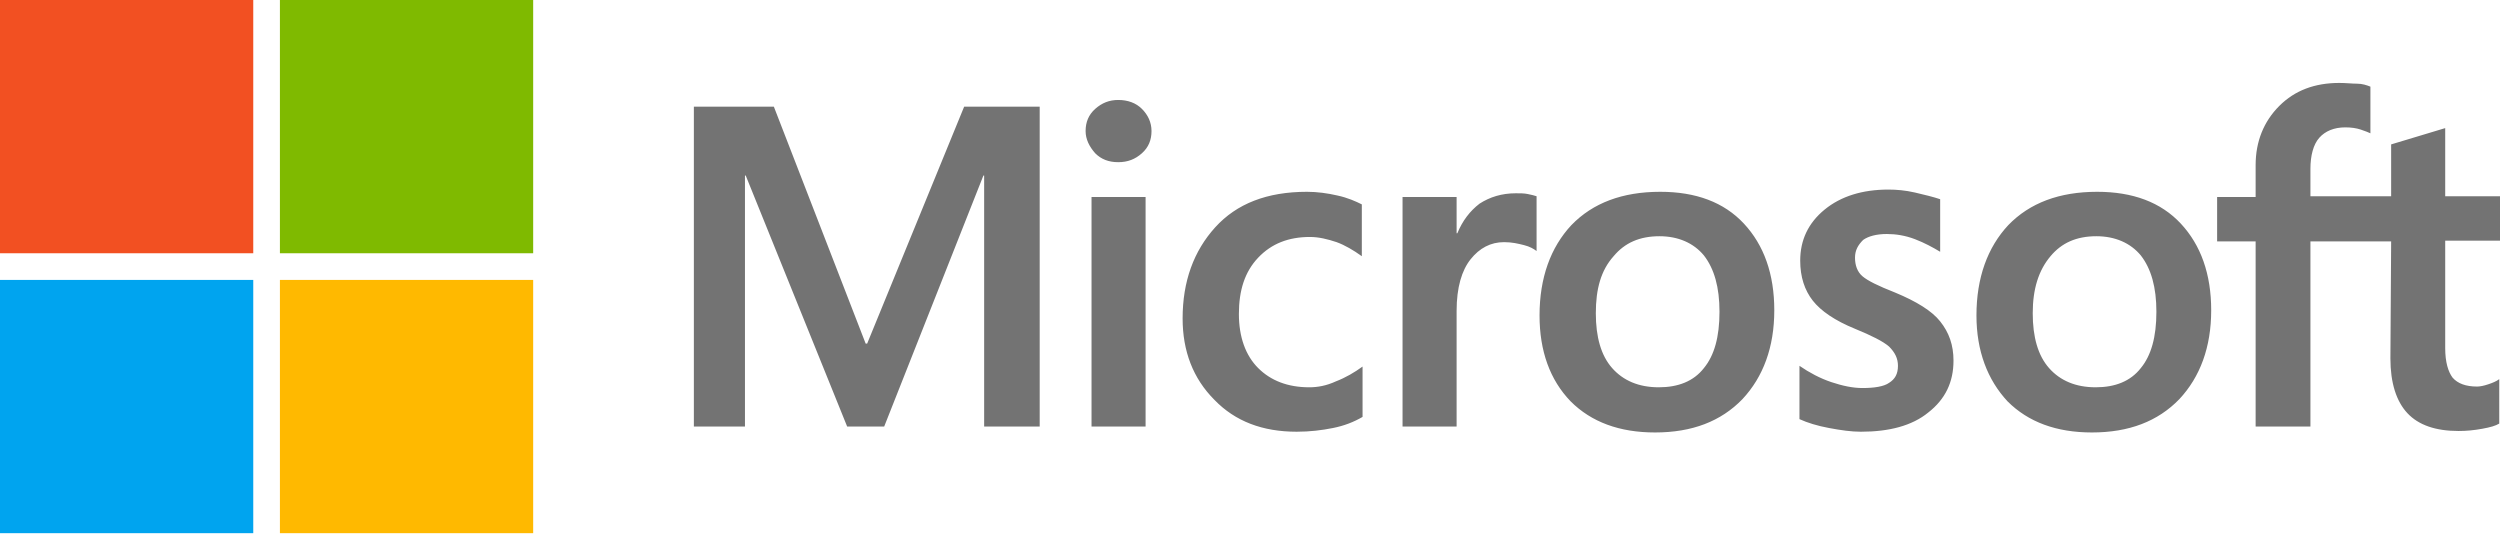
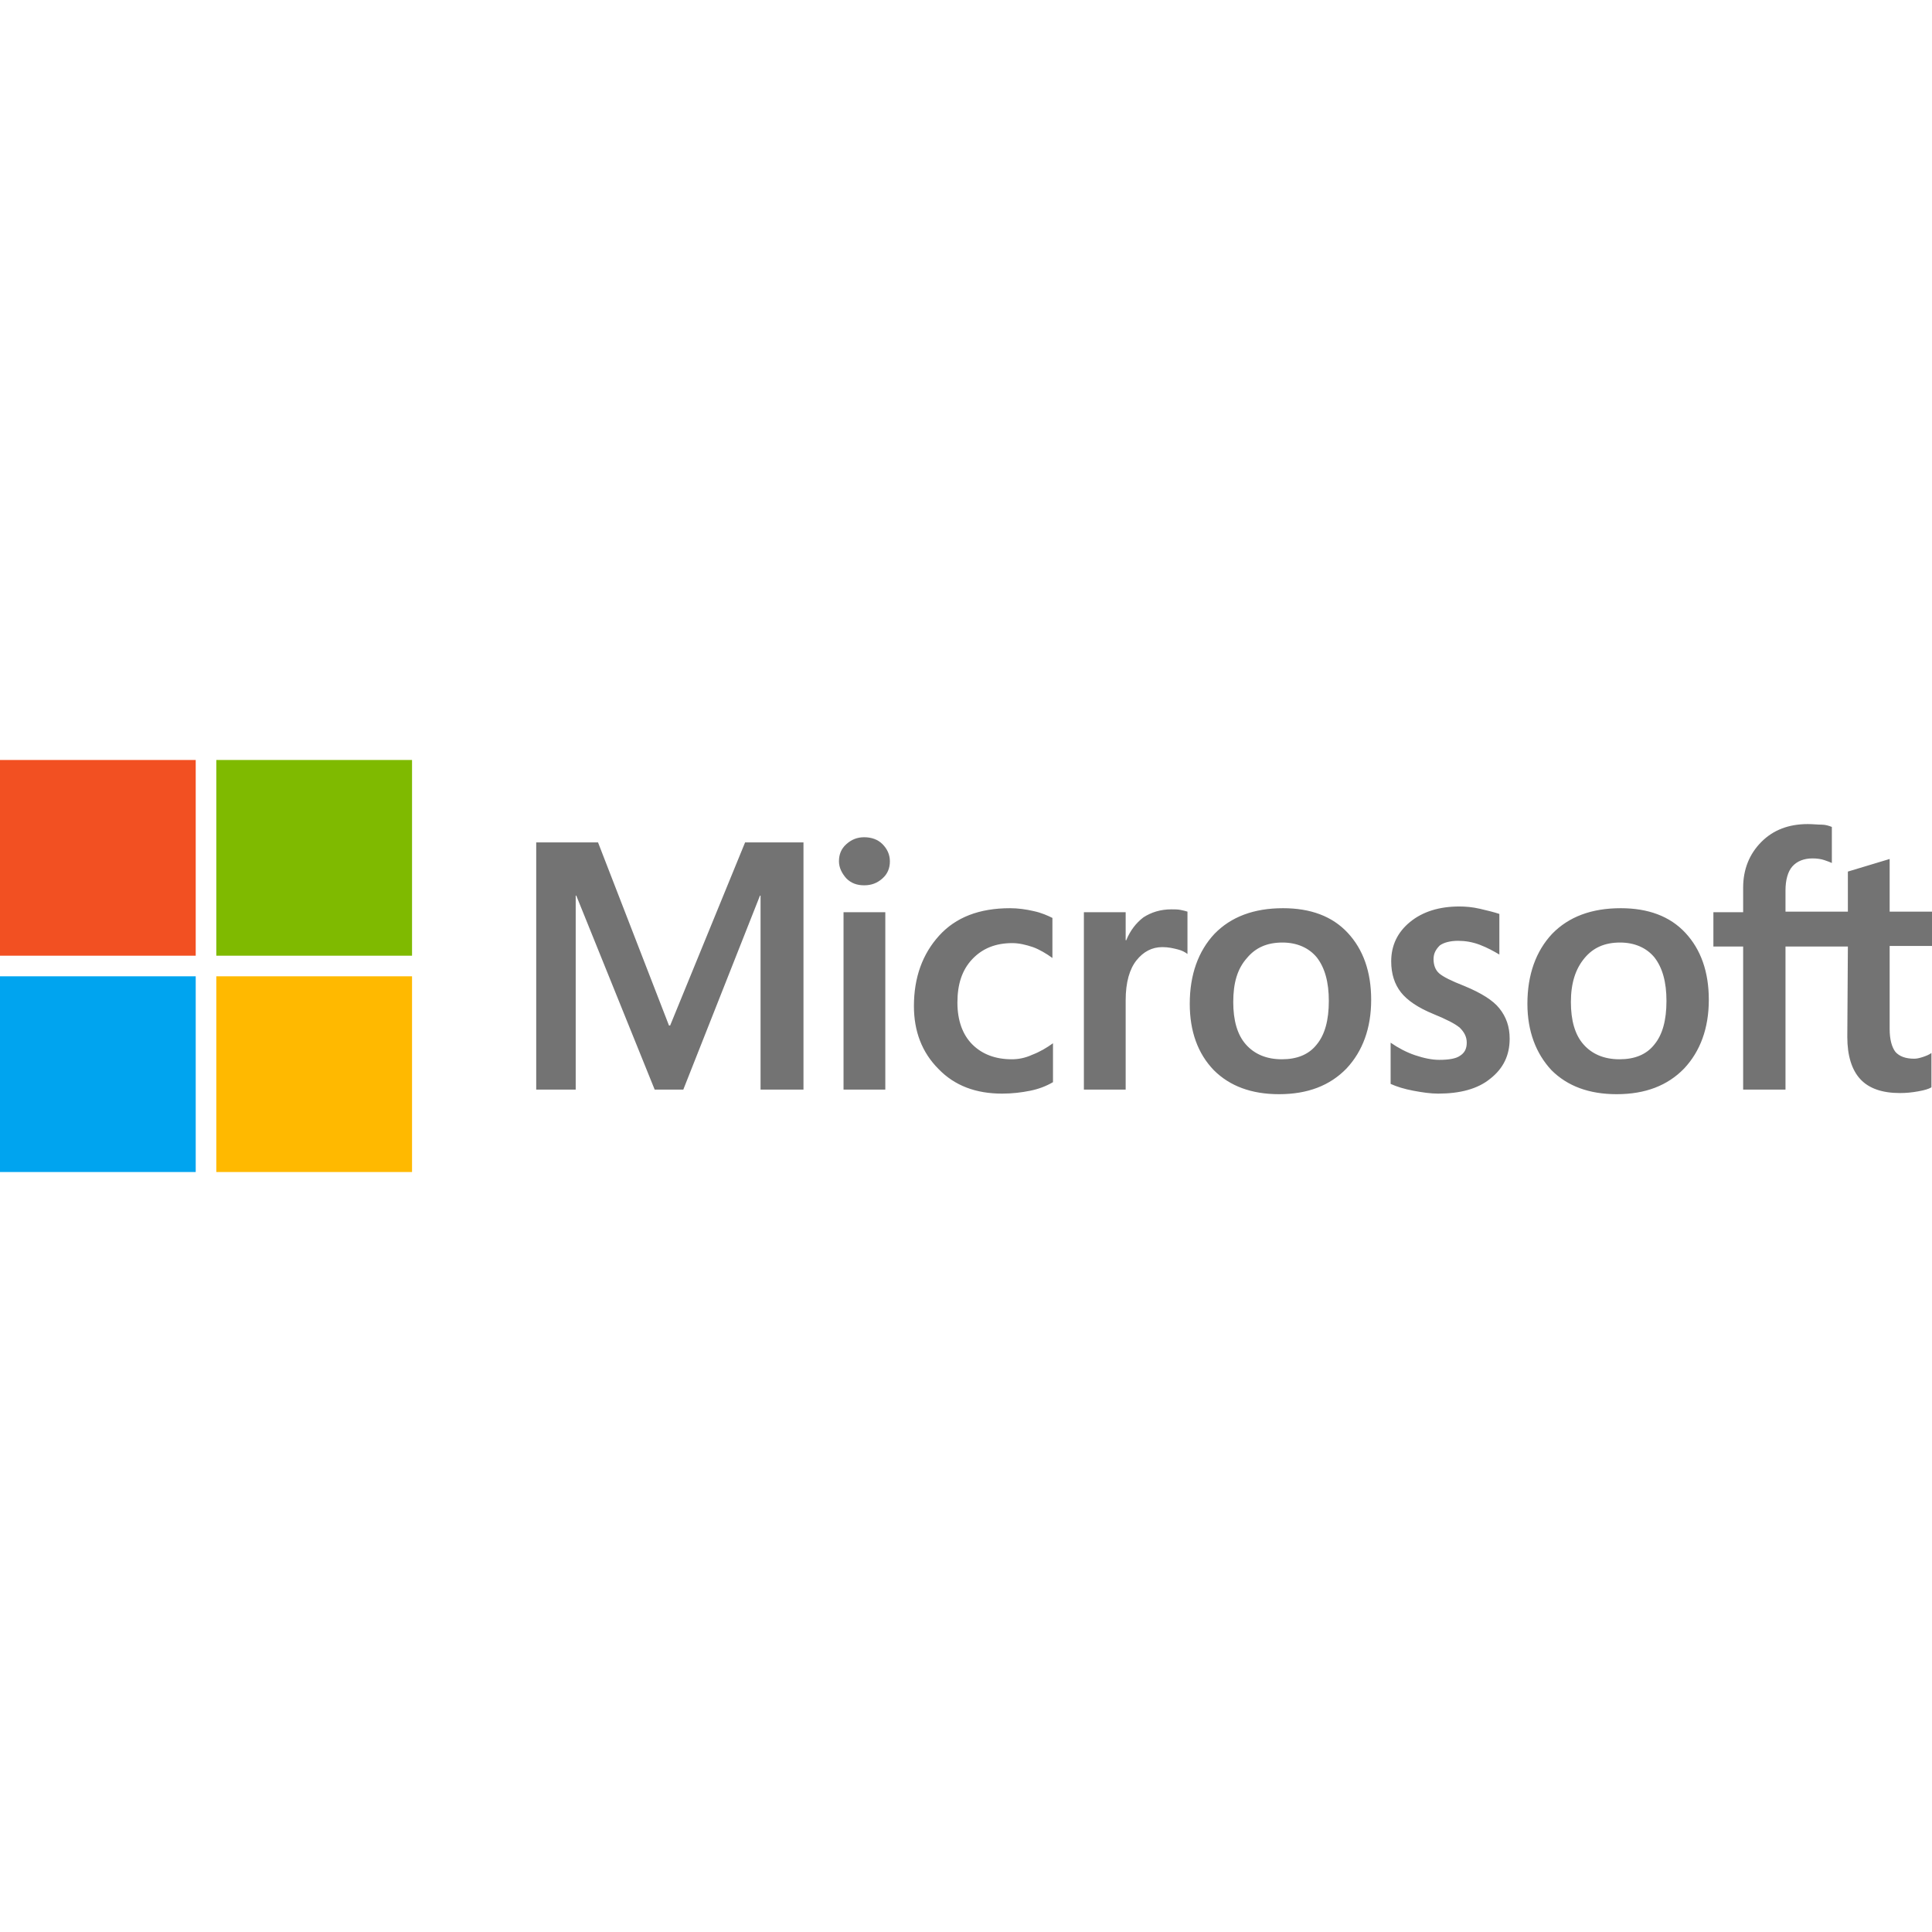
- <svg xmlns="http://www.w3.org/2000/svg" version="1.1" viewBox="0 0 337.6 72">
+ <svg xmlns="http://www.w3.org/2000/svg" version="1.1" width="1024" height="1024" viewBox="0 0 337.6 72">
  <path fill="#737373" d="M140.4,14.4v43.2h-7.5V23.7h-0.1l-13.4,33.9h-5l-13.7-33.9h-0.1v33.9h-6.9V14.4h10.8l12.4,32h0.2l13.1-32H140.4 z M146.6,17.7c0-1.2,0.4-2.2,1.3-3c0.9-0.8,1.9-1.2,3.1-1.2c1.3,0,2.4,0.4,3.2,1.2s1.3,1.8,1.3,3c0,1.2-0.4,2.2-1.3,3 c-0.9,0.8-1.9,1.2-3.2,1.2s-2.3-0.4-3.1-1.2C147.1,19.8,146.6,18.8,146.6,17.7z M154.7,26.6v31h-7.3v-31H154.7z M176.8,52.3 c1.1,0,2.3-0.2,3.6-0.8c1.3-0.5,2.5-1.2,3.6-2v6.8c-1.2,0.7-2.5,1.2-4,1.5c-1.5,0.3-3.1,0.5-4.9,0.5c-4.6,0-8.3-1.4-11.1-4.3 c-2.9-2.9-4.3-6.6-4.3-11c0-5,1.5-9.1,4.4-12.3c2.9-3.2,7-4.8,12.4-4.8c1.4,0,2.8,0.2,4.1,0.5c1.4,0.3,2.5,0.8,3.3,1.2v7 c-1.1-0.8-2.3-1.5-3.4-1.9c-1.2-0.4-2.4-0.7-3.6-0.7c-2.9,0-5.2,0.9-7,2.8s-2.6,4.4-2.6,7.6c0,3.1,0.9,5.6,2.6,7.3 C171.6,51.4,173.9,52.3,176.8,52.3z M204.7,26.1c0.6,0,1.1,0,1.6,0.1s0.9,0.2,1.2,0.3v7.4c-0.4-0.3-0.9-0.6-1.7-0.8 s-1.6-0.4-2.7-0.4c-1.8,0-3.3,0.8-4.5,2.3s-1.9,3.8-1.9,7v15.6h-7.3v-31h7.3v4.9h0.1c0.7-1.7,1.7-3,3-4 C201.2,26.6,202.8,26.1,204.7,26.1z M207.9,42.6c0-5.1,1.5-9.2,4.3-12.2c2.9-3,6.9-4.5,12-4.5c4.8,0,8.6,1.4,11.3,4.3 s4.1,6.8,4.1,11.7c0,5-1.5,9-4.3,12c-2.9,3-6.8,4.5-11.8,4.5c-4.8,0-8.6-1.4-11.4-4.2C209.3,51.3,207.9,47.4,207.9,42.6z M215.5,42.3c0,3.2,0.7,5.7,2.2,7.4s3.6,2.6,6.3,2.6c2.6,0,4.7-0.8,6.1-2.6c1.4-1.7,2.1-4.2,2.1-7.6c0-3.3-0.7-5.8-2.1-7.6 c-1.4-1.7-3.5-2.6-6-2.6c-2.7,0-4.7,0.9-6.2,2.7C216.2,36.5,215.5,39,215.5,42.3z M250.5,34.8c0,1,0.3,1.9,1,2.5 c0.7,0.6,2.1,1.3,4.4,2.2c2.9,1.2,5,2.5,6.1,3.9c1.2,1.5,1.8,3.2,1.8,5.3c0,2.9-1.1,5.2-3.4,7c-2.2,1.8-5.3,2.6-9.1,2.6 c-1.3,0-2.7-0.2-4.3-0.5c-1.6-0.3-2.9-0.7-4-1.2v-7.2c1.3,0.9,2.8,1.7,4.3,2.2c1.5,0.5,2.9,0.8,4.2,0.8c1.6,0,2.9-0.2,3.6-0.7 c0.8-0.5,1.2-1.2,1.2-2.3c0-1-0.4-1.8-1.2-2.6c-0.8-0.7-2.4-1.5-4.6-2.4c-2.7-1.1-4.6-2.4-5.7-3.8s-1.7-3.2-1.7-5.4 c0-2.8,1.1-5.1,3.3-6.9c2.2-1.8,5.1-2.7,8.6-2.7c1.1,0,2.3,0.1,3.6,0.4s2.5,0.6,3.4,0.9V34c-1-0.6-2.1-1.2-3.4-1.7 c-1.3-0.5-2.6-0.7-3.8-0.7c-1.4,0-2.5,0.3-3.2,0.8C250.9,33.1,250.5,33.8,250.5,34.8z M266.9,42.6c0-5.1,1.5-9.2,4.3-12.2 c2.9-3,6.9-4.5,12-4.5c4.8,0,8.6,1.4,11.3,4.3s4.1,6.8,4.1,11.7c0,5-1.5,9-4.3,12c-2.9,3-6.8,4.5-11.8,4.5c-4.8,0-8.6-1.4-11.4-4.2 C268.4,51.3,266.9,47.4,266.9,42.6z M274.5,42.3c0,3.2,0.7,5.7,2.2,7.4s3.6,2.6,6.3,2.6c2.6,0,4.7-0.8,6.1-2.6 c1.4-1.7,2.1-4.2,2.1-7.6c0-3.3-0.7-5.8-2.1-7.6c-1.4-1.7-3.5-2.6-6-2.6c-2.7,0-4.7,0.9-6.2,2.7C275.3,36.5,274.5,39,274.5,42.3z M322.9,32.6h-10.9v25h-7.4v-25h-5.2v-6h5.2v-4.3c0-3.2,1.1-5.9,3.2-8s4.8-3.1,8.1-3.1c0.9,0,1.7,0.1,2.4,0.1s1.3,0.2,1.8,0.4v6.3 c-0.2-0.1-0.7-0.3-1.3-0.5c-0.6-0.2-1.3-0.3-2.1-0.3c-1.5,0-2.7,0.5-3.5,1.4c-0.8,0.9-1.2,2.4-1.2,4.2v3.7h10.9v-7l7.3-2.2v9.2h7.4 v6h-7.4v14.5c0,1.9,0.4,3.2,1,4c0.7,0.8,1.8,1.2,3.3,1.2c0.4,0,0.9-0.1,1.5-0.3c0.6-0.2,1.1-0.4,1.5-0.7v6c-0.5,0.3-1.2,0.5-2.3,0.7 c-1.1,0.2-2.1,0.3-3.2,0.3c-3.1,0-5.4-0.8-6.9-2.4c-1.5-1.6-2.3-4.1-2.3-7.4L322.9,32.6L322.9,32.6z" />
  <rect fill="#F25022" width="34.2" height="34.2" />
  <rect x="37.8" fill="#7FBA00" width="34.2" height="34.2" />
  <rect y="37.8" fill="#00A4EF" width="34.2" height="34.2" />
  <rect x="37.8" y="37.8" fill="#FFB900" width="34.2" height="34.2" />
</svg>
